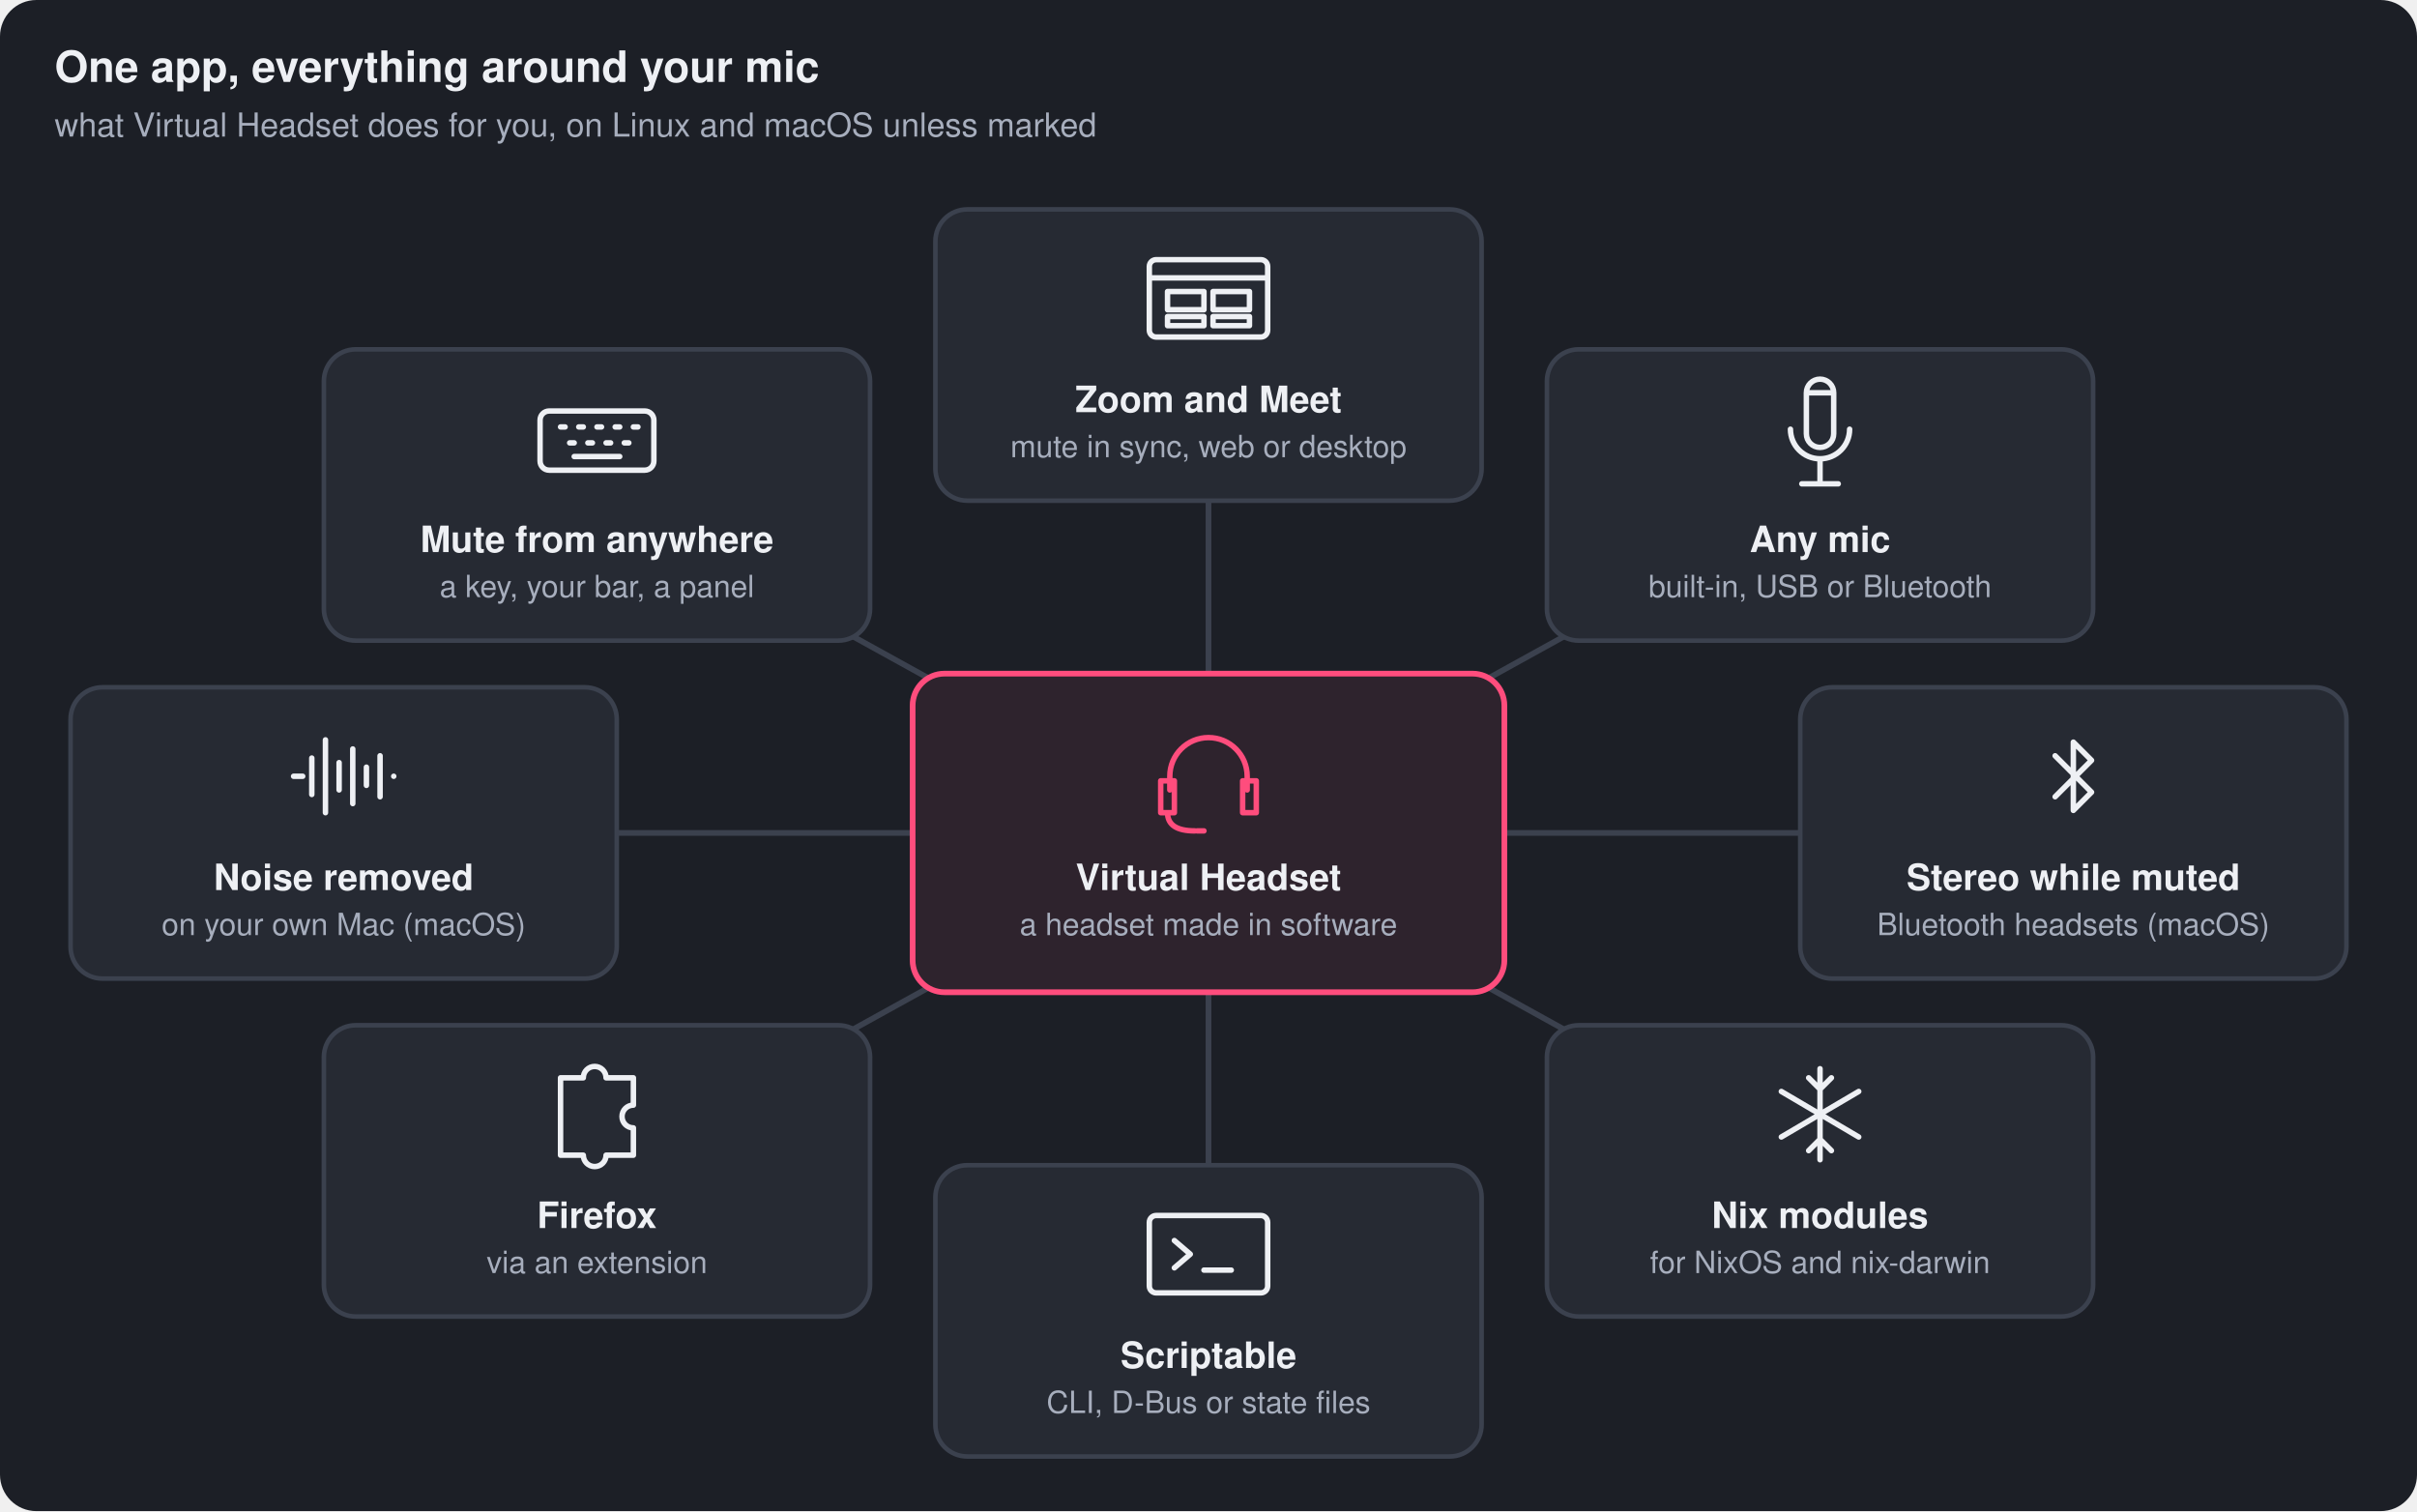
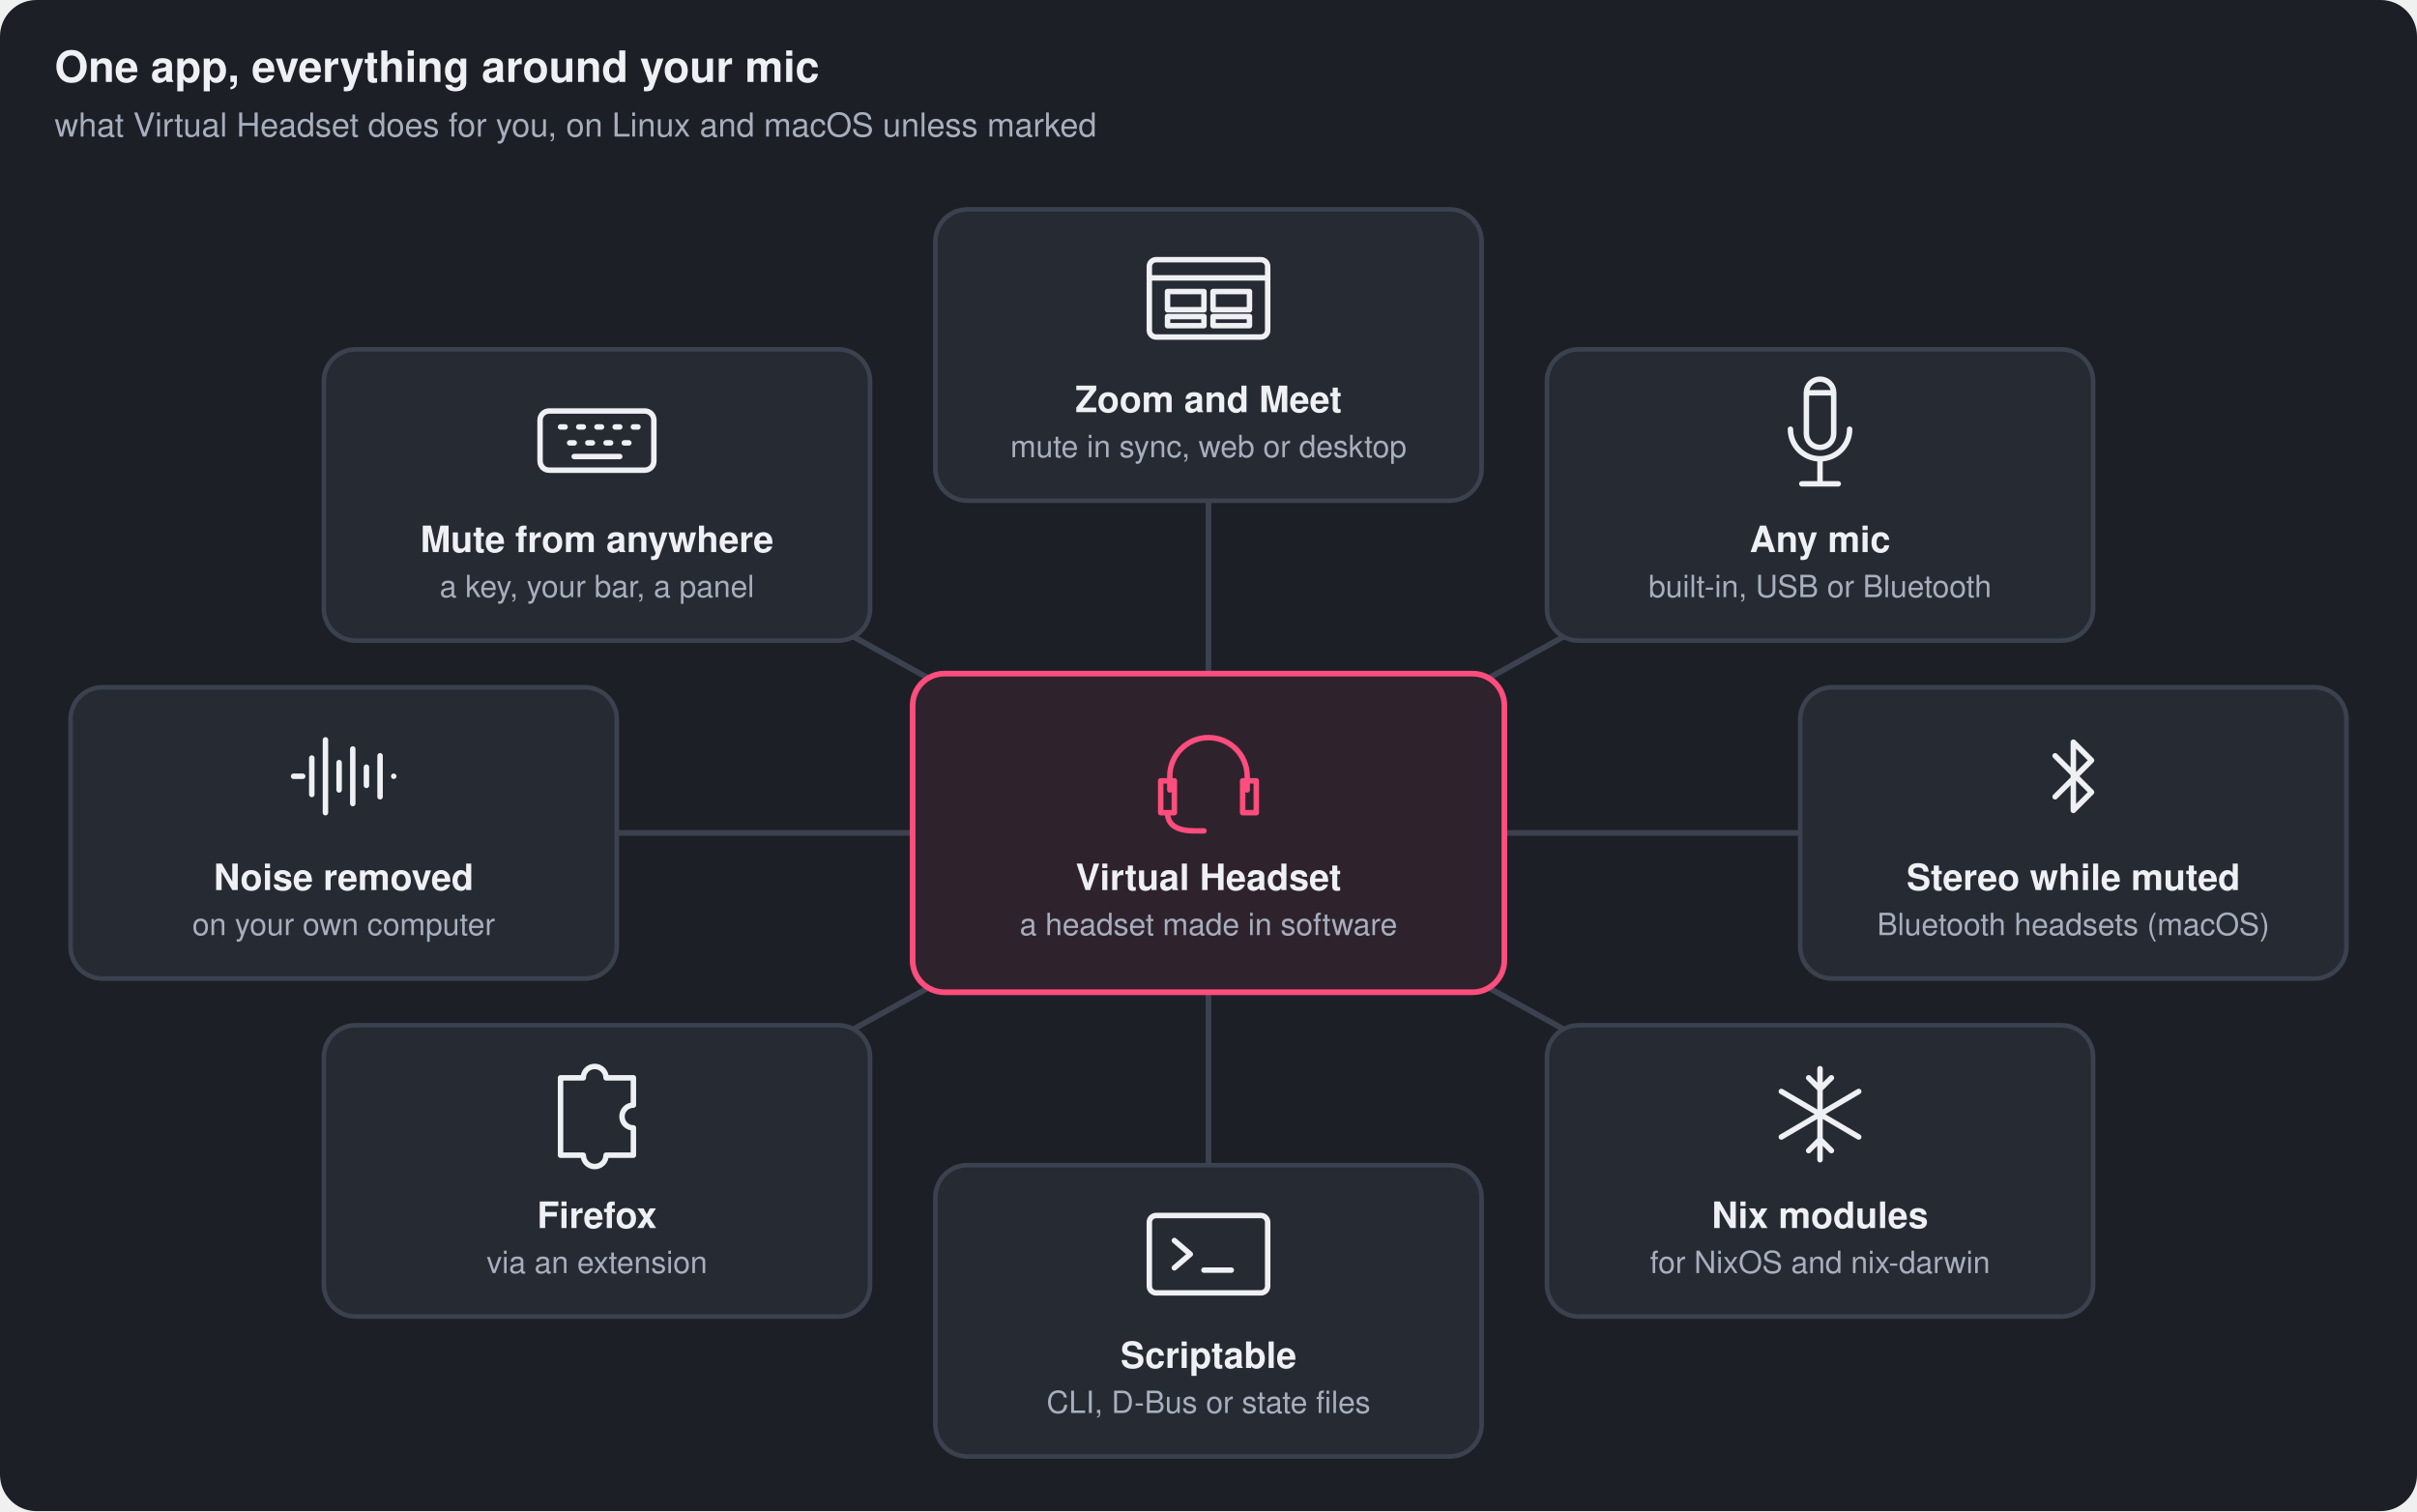
<svg xmlns="http://www.w3.org/2000/svg" viewBox="0 0 1062 664" width="1062" height="664" role="img">
  <style>
  text { font-family: -apple-system, 'Segoe UI', Helvetica, Arial, sans-serif; fill: #eef0f4; }
  .bg { fill: #1c1f26; }
  .box { fill: #262a33; stroke: #3b414e; stroke-width: 2; }
  .key { fill: #ff4d7d; fill-opacity: .08; stroke: #ff4d7d; stroke-width: 2.5; }
  .head { font-size: 19px; font-weight: 700; }
  .lede { font-size: 14.5px; fill: #a7aebd; }
  .title { font-size: 16px; font-weight: 650; }
  .sub { font-size: 13.5px; fill: #a7aebd; }
  .label { font-size: 13px; font-weight: 600; fill: #eef0f4; }
  .axis { font-size: 12.5px; fill: #a7aebd; }
  .axis-strong { font-size: 12.5px; font-weight: 650; fill: #eef0f4; }
  .edge { fill: none; stroke: #a3abbd; stroke-width: 2; marker-end: url(#arrow); }
  .spoke { stroke: #3b414e; stroke-width: 2.5; }
  .tick { stroke: #a7aebd; stroke-width: 1.5; stroke-dasharray: 4 4; }
  .tag { fill: #1c1f26; }
  .arrowhead { fill: #a3abbd; }
  .badge { fill: #ff4d7d; }
  .badge-text { font-size: 12px; font-weight: 700; fill: #ffffff; }
  .ink { fill: none; stroke: #eef0f4; stroke-width: 2.4; stroke-linecap: round; stroke-linejoin: round; }
  .ink-live { fill: none; stroke: #ff4d7d; stroke-width: 2.4; stroke-linecap: round; stroke-linejoin: round; }
  .seg-quiet { fill: #262a33; stroke: #3b414e; stroke-width: 1.5; }
  .seg-live { fill: #ff4d7d; fill-opacity: .2; stroke: #ff4d7d; stroke-width: 1.5; }
  .seg-ok { fill: #5ad18a; fill-opacity: .2; stroke: #5ad18a; stroke-width: 1.5; }
  .seg-mono { fill: #a3abbd; fill-opacity: .16; stroke: #a3abbd; stroke-width: 1.5; }
</style>
  <defs>
    <marker id="arrow" viewBox="0 0 10 10" refX="9" refY="5" markerWidth="8" markerHeight="8" orient="auto-start-reverse">
      <path class="arrowhead" d="M0 0L10 5L0 10z" />
    </marker>
  </defs>
  <rect class="bg" width="1062" height="664" rx="16" />
  <text class="head" x="24" y="36">One app, everything around your mic</text>
  <text class="lede" x="24" y="60">what Virtual Headset does for you, on Linux and macOS unless marked</text>
  <line class="spoke" x1="531" y1="366" x2="531" y2="156" />
  <line class="spoke" x1="531" y1="366" x2="799.7" y2="217.5" />
  <line class="spoke" x1="531" y1="366" x2="911" y2="366" />
  <line class="spoke" x1="531" y1="366" x2="799.7" y2="514.5" />
  <line class="spoke" x1="531" y1="366" x2="531" y2="576" />
  <line class="spoke" x1="531" y1="366" x2="262.3" y2="514.5" />
  <line class="spoke" x1="531" y1="366" x2="151" y2="366" />
  <line class="spoke" x1="531" y1="366" x2="262.3" y2="217.5" />
  <rect class="box" x="411" y="92" width="240" height="128" rx="14" />
  <path class="ink" transform="translate(531 131.1)" d="M-23 -17h46a3 3 0 0 1 3 3v28a3 3 0 0 1 -3 3h-46a3 3 0 0 1 -3 -3v-28a3 3 0 0 1 3 -3zM-26 -9h52M-18 -3h16v8h-16zM2 -3h16v8h-16zM-18 8h16v4h-16zM2 8h16v4h-16z" />
  <text class="title" x="531" y="181.1" text-anchor="middle">Zoom and Meet</text>
  <text class="sub" x="531" y="200.9" text-anchor="middle">mute in sync, web or desktop</text>
  <rect class="box" x="679.7" y="153.5" width="240" height="128" rx="14" />
  <path class="ink" transform="translate(799.7 192.6)" d="M-6 -20h12v18a6 6 0 0 1 -12 0zM-6 -20a6 6 0 0 1 12 0M-13 -4a13 13 0 0 0 26 0M0 9v11M-8 20h16" />
  <text class="title" x="799.7" y="242.6" text-anchor="middle">Any mic</text>
  <text class="sub" x="799.7" y="262.4" text-anchor="middle">built-in, USB or Bluetooth</text>
  <rect class="box" x="791" y="302" width="240" height="128" rx="14" />
  <path class="ink" transform="translate(911 341.1)" d="M-8 -9L8 7L0 15V-15L8 -7L-8 9" />
  <text class="title" x="911" y="391.1" text-anchor="middle">Stereo while muted</text>
  <text class="sub" x="911" y="410.9" text-anchor="middle">Bluetooth headsets (macOS)</text>
  <rect class="box" x="679.7" y="450.5" width="240" height="128" rx="14" />
  <path class="ink" transform="translate(799.7 489.6)" d="M0 -20v40M-17 -10l34 20M-17 10l34 -20M-5 -16l5 5l5 -5M-5 16l5 -5l5 5" />
  <text class="title" x="799.7" y="539.6" text-anchor="middle">Nix modules</text>
  <text class="sub" x="799.7" y="559.4" text-anchor="middle">for NixOS and nix-darwin</text>
  <rect class="box" x="411" y="512" width="240" height="128" rx="14" />
  <path class="ink" transform="translate(531 551.1)" d="M-23 -17h46a3 3 0 0 1 3 3v28a3 3 0 0 1 -3 3h-46a3 3 0 0 1 -3 -3v-28a3 3 0 0 1 3 -3zM-15 -6l7 6l-7 6M-2 7h12" />
  <text class="title" x="531" y="601.1" text-anchor="middle">Scriptable</text>
  <text class="sub" x="531" y="620.9" text-anchor="middle">CLI, D-Bus or state files</text>
  <rect class="box" x="142.3" y="450.5" width="240" height="128" rx="14" />
  <path class="ink" transform="translate(262.3 489.6)" d="M-16 -16h10a5 5 0 1 1 10 0h12v12a5 5 0 1 0 0 10v12h-12a5 5 0 1 1 -10 0h-10z" />
  <text class="title" x="262.3" y="539.6" text-anchor="middle">Firefox</text>
  <text class="sub" x="262.3" y="559.4" text-anchor="middle">via an extension</text>
  <rect class="box" x="31" y="302" width="240" height="128" rx="14" />
  <path class="ink" transform="translate(151 341.1)" d="M-22 0h4M-14 -8v16M-8 -16v32M-2 -6v12M4 -12v24M10 -4v8M16 -9v18M22 0h0" />
  <text class="title" x="151" y="391.1" text-anchor="middle">Noise removed</text>
-   <text class="sub" x="151" y="410.9" text-anchor="middle">on your own Mac (macOS)</text>
+   <text class="sub" x="151" y="410.9" text-anchor="middle">on your own computer</text>
  <rect class="box" x="142.3" y="153.5" width="240" height="128" rx="14" />
  <path class="ink" transform="translate(262.3 192.6)" d="M-21 -12h42a4 4 0 0 1 4 4v18a4 4 0 0 1 -4 4h-42a4 4 0 0 1 -4 -4v-18a4 4 0 0 1 4 -4zM-16 -5h2M-8 -5h2M0 -5h2M8 -5h2M16 -5h2M-12 2h2M-4 2h2M4 2h2M12 2h2M-10 8h20" />
  <text class="title" x="262.3" y="242.6" text-anchor="middle">Mute from anywhere</text>
  <text class="sub" x="262.3" y="262.4" text-anchor="middle">a key, your bar, a panel</text>
  <rect class="bg" x="401" y="296" width="260" height="140" rx="14" />
  <rect class="key" x="401" y="296" width="260" height="140" rx="14" />
  <path class="ink-live" transform="translate(531 341.1)" d="M-17 6v-6a17 17 0 0 1 34 0v6M-21 2h6v14h-6zM15 2h6v14h-6zM-18 16q0 8 12 8M-5 24h3" />
  <text class="title" x="531" y="391.1" text-anchor="middle">Virtual Headset</text>
  <text class="sub" x="531" y="410.9" text-anchor="middle">a headset made in software</text>
</svg>
